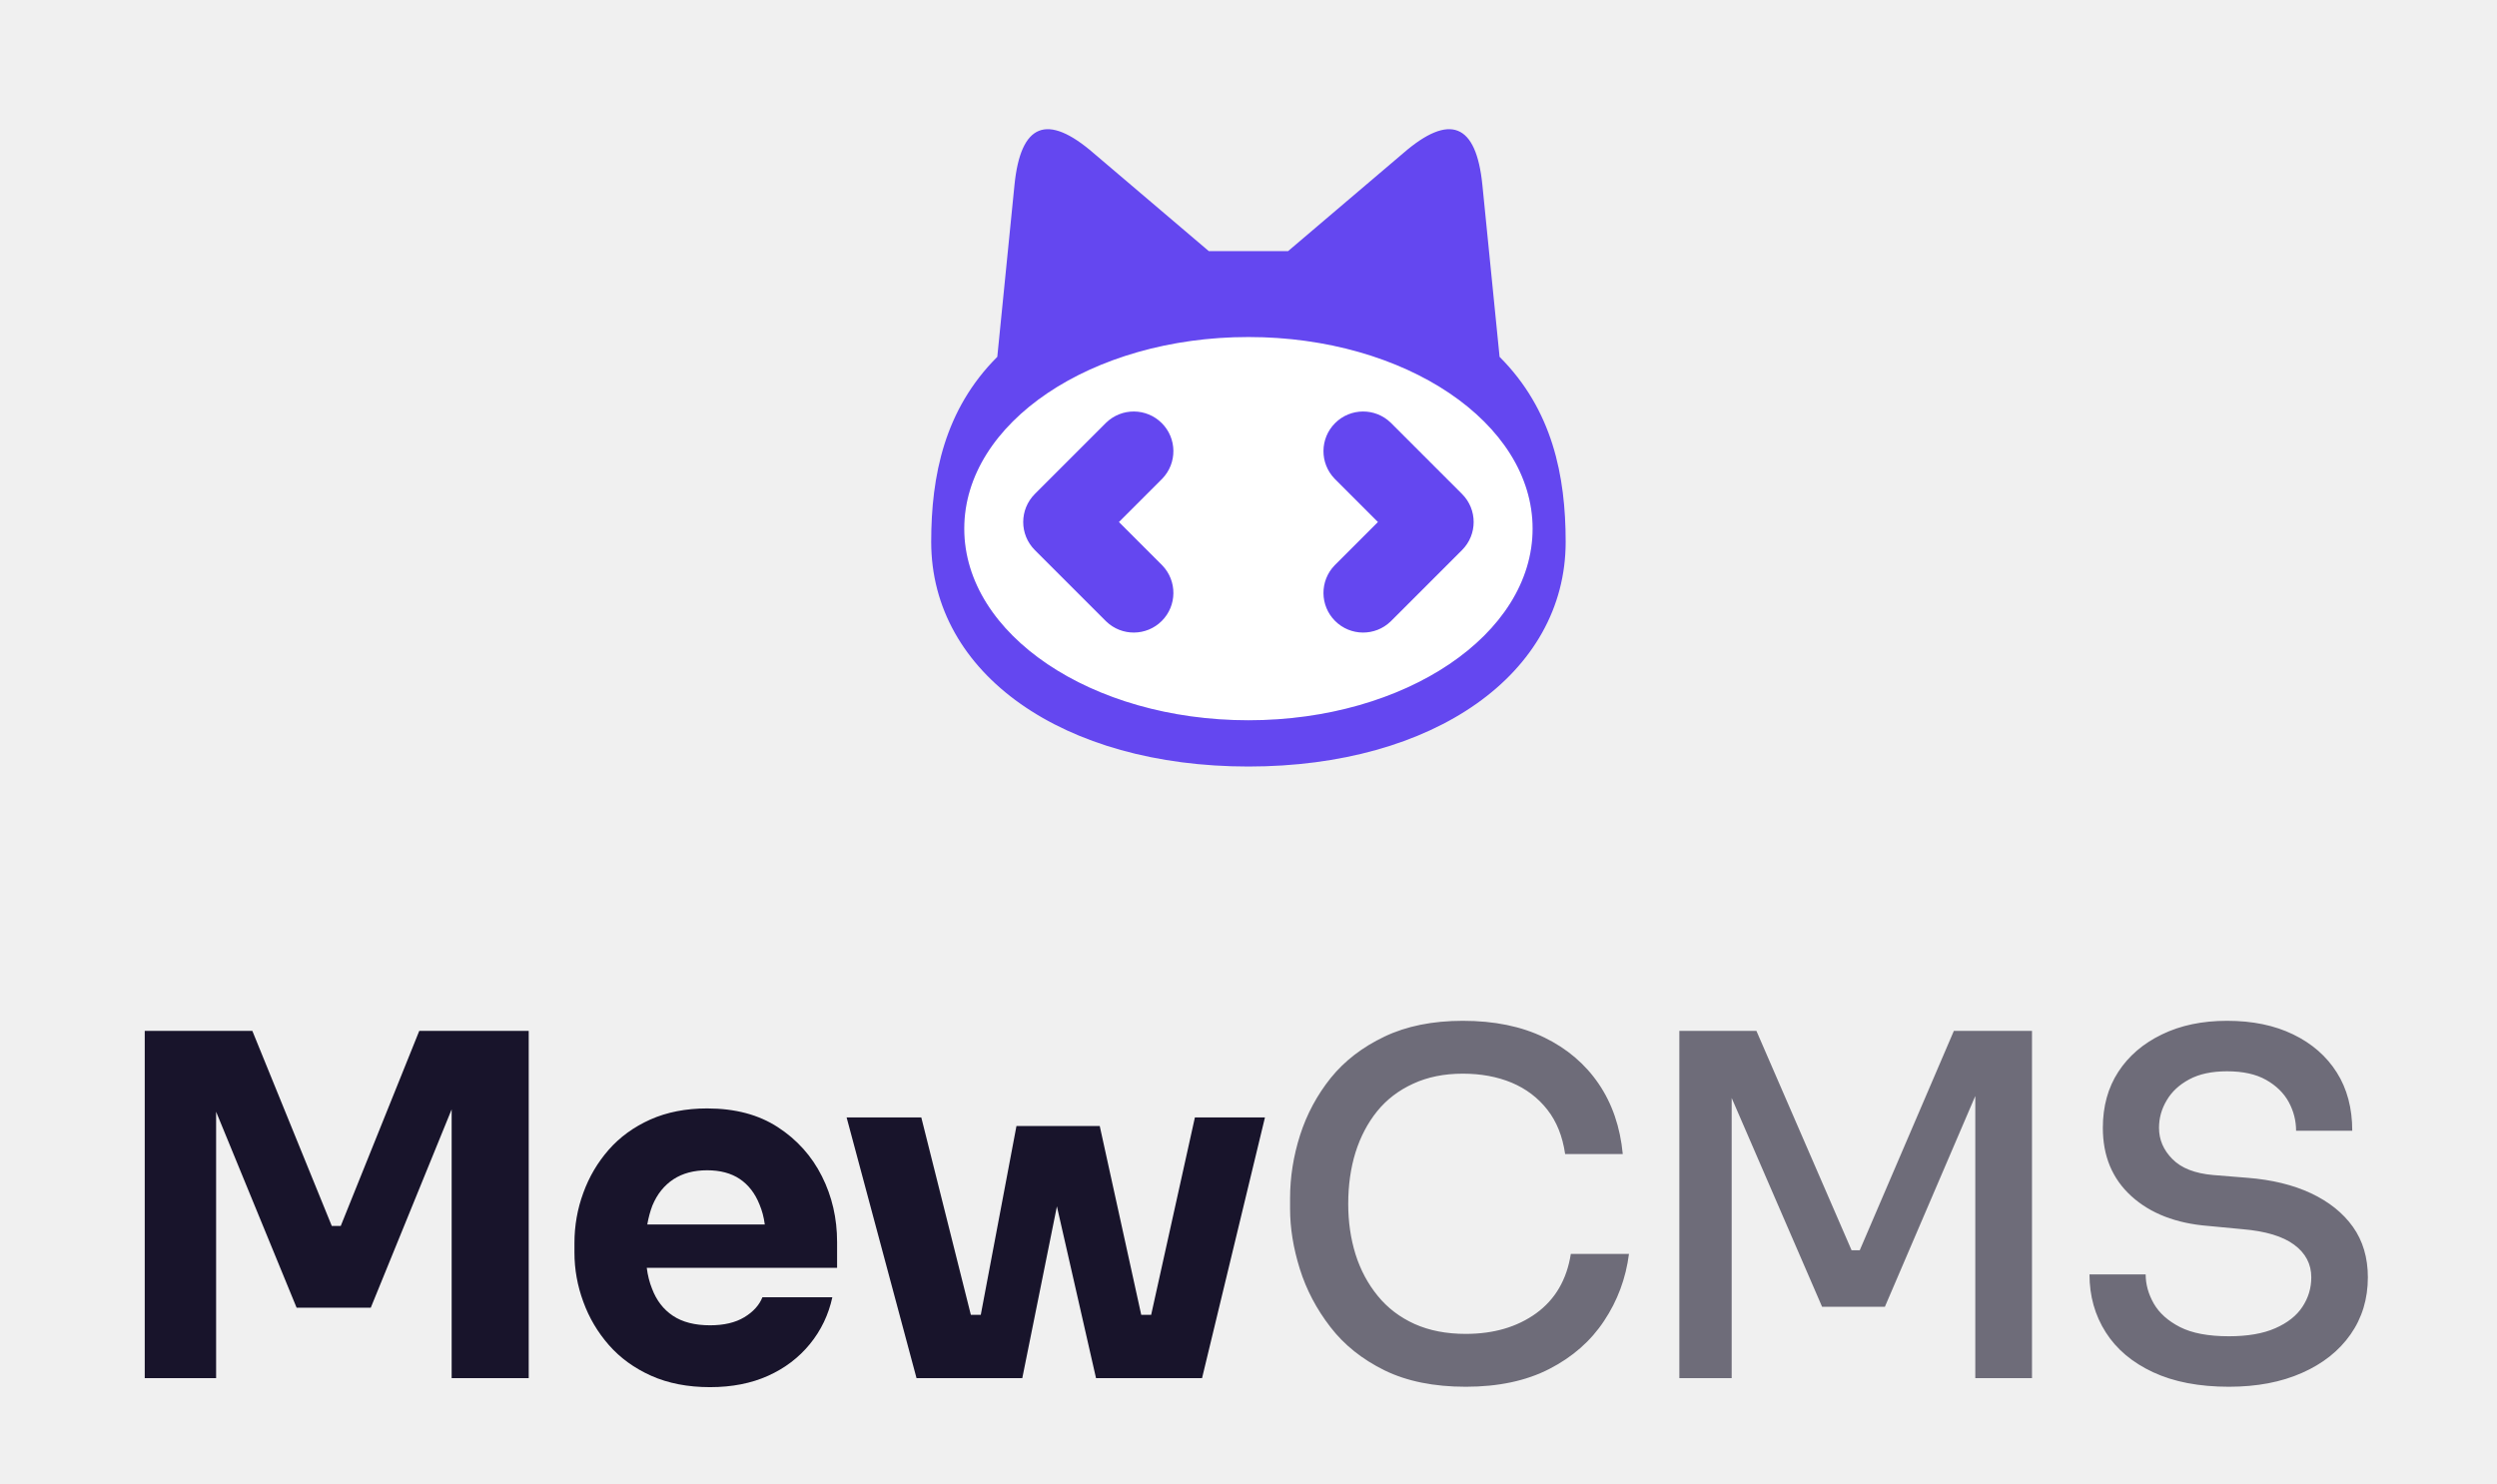
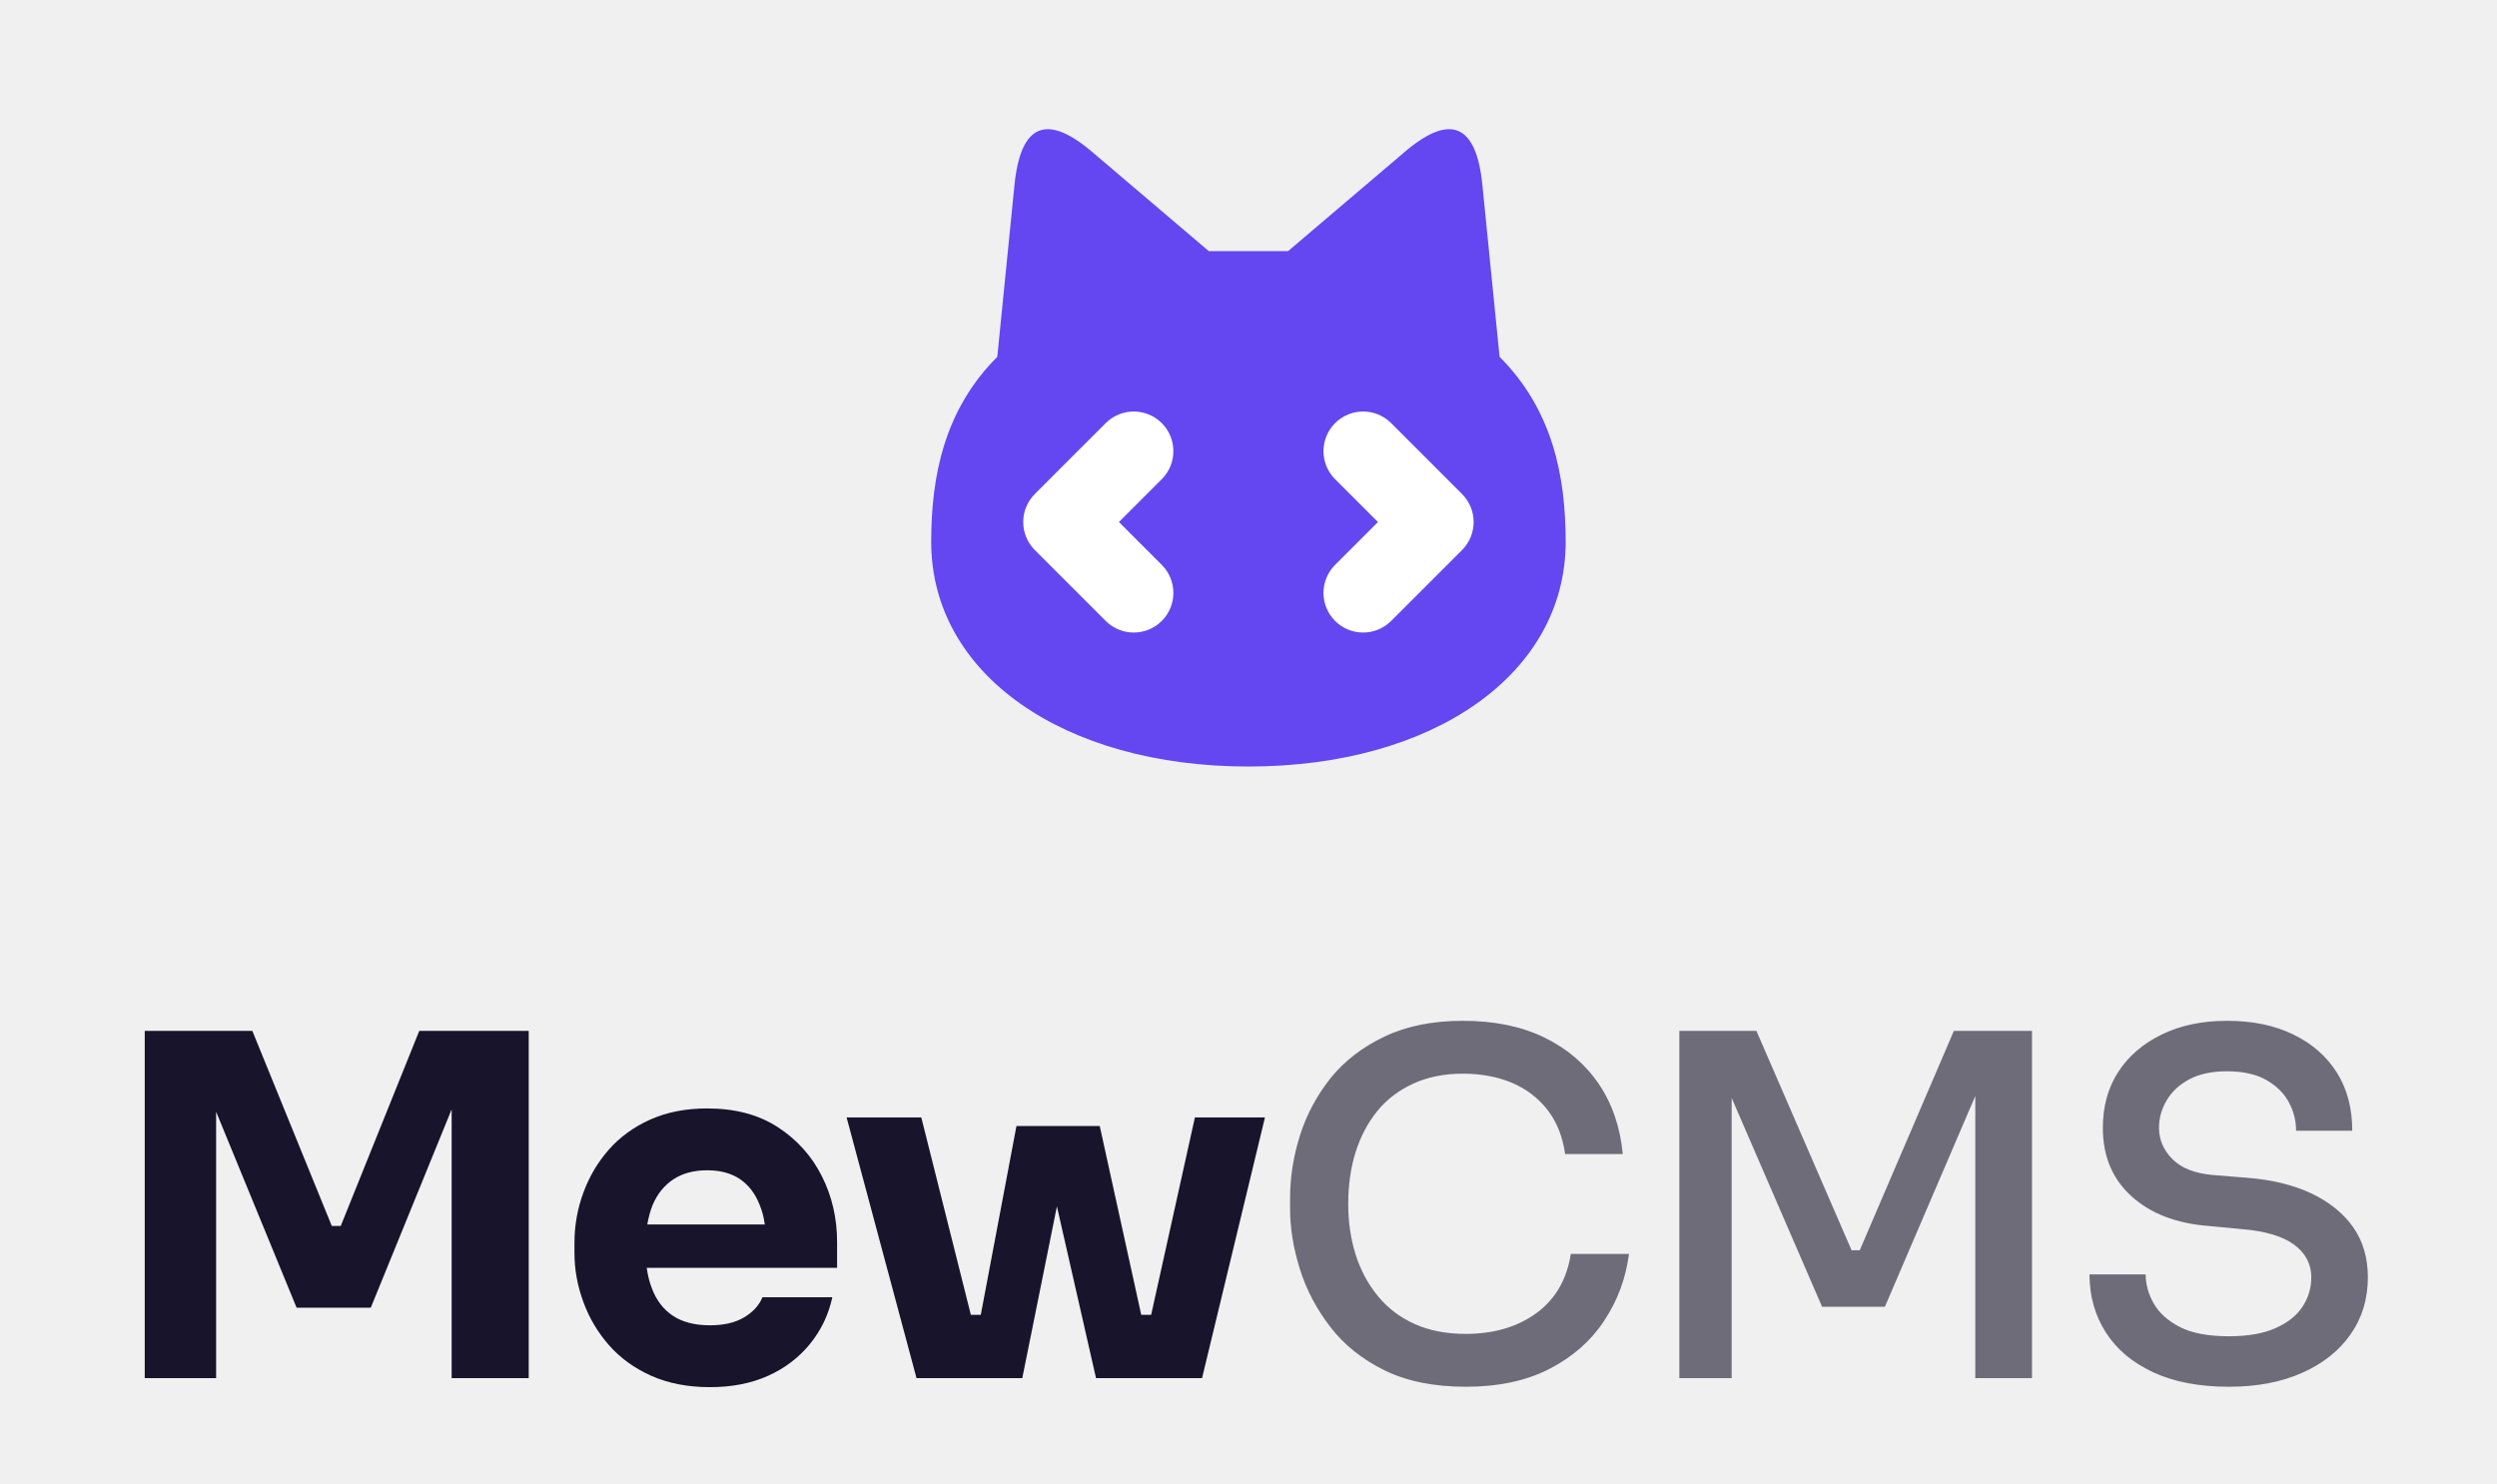
<svg xmlns="http://www.w3.org/2000/svg" width="188.91" height="112.28" viewBox="0 0 188.91 112.28" role="img">
-   <path fill="#FFFFFF" transform="translate(62.45 0)" d="M10.5 40A21.5 14.5 0 0 1 53.5 40A21.5 14.5 0 0 1 10.5 40Z" />
-   <path fill="#6447F0" fill-rule="evenodd" transform="translate(62.45 0)" d="M13 27L14.3 14Q15 7 20.3 11.6L29 19H35L43.7 11.6Q49 7 49.7 14L51 27C55 31 56 36 56 41C56 51 46 58 32 58C18 58 8 51 8 41C8 36 9 31 13 27ZM10.5 40A21.5 14.5 0 0 1 53.5 40A21.5 14.5 0 0 1 10.5 40ZM25.481 36.221L22.203 39.5L25.481 42.779A3 3 0 0 1 21.239 47.021L15.839 41.621A3 3 0 0 1 15.839 37.379L21.239 31.979A3 3 0 0 1 25.481 36.221ZM38.519 36.221L41.797 39.5L38.519 42.779A3 3 0 0 0 42.761 47.021L48.161 41.621A3 3 0 0 0 48.161 37.379L42.761 31.979A3 3 0 0 0 38.519 36.221Z" />
+   <path fill="#FFFFFF" transform="translate(62.45 0)" d="M25.481 36.221L22.203 39.5L25.481 42.779A3 3 0 0 1 21.239 47.021L15.839 41.621A3 3 0 0 1 15.839 37.379L21.239 31.979A3 3 0 0 1 25.481 36.221ZM38.519 36.221L41.797 39.5L38.519 42.779A3 3 0 0 0 42.761 47.021L48.161 41.621A3 3 0 0 0 48.161 37.379L42.761 31.979A3 3 0 0 0 38.519 36.221Z" />
+   <path fill="#6447F0" fill-rule="evenodd" transform="translate(62.45 0)" d="M13 27L14.3 14Q15 7 20.3 11.6L29 19H35L43.7 11.6Q49 7 49.7 14L51 27C55 31 56 36 56 41C56 51 46 58 32 58C18 58 8 51 8 41C8 36 9 31 13 27ZM25.481 36.221L22.203 39.5L25.481 42.779A3 3 0 0 1 21.239 47.021L15.839 41.621A3 3 0 0 1 15.839 37.379L21.239 31.979A3 3 0 0 1 25.481 36.221ZM38.519 36.221L41.797 39.5L38.519 42.779A3 3 0 0 0 42.761 47.021L48.161 41.621A3 3 0 0 0 48.161 37.379L42.761 31.979A3 3 0 0 0 38.519 36.221Z" />
  <path fill="#18142B" d="M10.95 104.28V78H19.09L25.1 92.76H25.78L31.72 78H40V104.28H34.17V83.94L28.05 98.95H22.44L16.35 84.12V104.28ZM53.72 104.96Q51.2 104.96 49.27 104.1Q47.35 103.24 46.07 101.78Q44.79 100.32 44.13 98.5Q43.46 96.68 43.46 94.78V94.06Q43.46 92.08 44.13 90.26Q44.79 88.44 46.05 87Q47.31 85.56 49.2 84.71Q51.09 83.87 53.5 83.87Q56.67 83.87 58.85 85.29Q61.03 86.71 62.18 89Q63.33 91.28 63.33 93.98V95.93H48.93Q49.04 96.79 49.33 97.51Q49.83 98.84 50.91 99.56Q51.99 100.28 53.72 100.28Q55.3 100.28 56.31 99.67Q57.32 99.06 57.68 98.16H62.97Q62.54 100.14 61.28 101.69Q60.02 103.24 58.11 104.1Q56.2 104.96 53.72 104.96ZM48.97 92.65H57.86Q57.75 91.82 57.46 91.14Q56.96 89.88 55.97 89.21Q54.98 88.55 53.5 88.55Q51.99 88.55 50.95 89.23Q49.9 89.92 49.36 91.21Q49.11 91.86 48.97 92.65ZM69.34 104.28 64.05 84.55H69.7L73.45 99.49H74.2L76.9 85.2H83.2L86.34 99.49H87.09L90.4 84.55H95.7L90.94 104.28H82.92L79.96 91.28L77.34 104.28Z" />
  <path fill="#18142B" fill-opacity="0.6" d="M110.89 104.93Q107.29 104.93 104.75 103.69Q102.21 102.44 100.65 100.41Q99.08 98.38 98.34 96.02Q97.6 93.66 97.6 91.46V90.67Q97.6 88.26 98.36 85.88Q99.12 83.51 100.68 81.56Q102.25 79.62 104.75 78.43Q107.25 77.24 110.67 77.24Q114.24 77.24 116.83 78.5Q119.42 79.76 120.95 82.01Q122.48 84.26 122.77 87.32H118.41Q118.12 85.31 117.06 83.96Q116 82.61 114.36 81.92Q112.72 81.24 110.67 81.24Q108.55 81.24 106.91 82Q105.27 82.75 104.19 84.08Q103.11 85.42 102.55 87.2Q102 88.98 102 91.1Q102 93.12 102.55 94.9Q103.11 96.68 104.23 98.05Q105.34 99.42 107.02 100.18Q108.69 100.93 110.89 100.93Q114.06 100.93 116.22 99.37Q118.38 97.8 118.84 94.88H123.24Q122.88 97.66 121.36 99.94Q119.85 102.23 117.22 103.58Q114.6 104.93 110.89 104.93ZM127.05 104.28V78H132.88L140.08 94.6H140.7L147.82 78H153.73V104.28H149.44V82.93L142.6 98.88H137.85L131.01 83.08V104.28ZM168.63 104.93Q165.25 104.93 162.89 103.83Q160.53 102.73 159.31 100.81Q158.08 98.88 158.08 96.43H162.33Q162.33 97.55 162.94 98.63Q163.56 99.71 164.92 100.41Q166.29 101.11 168.63 101.11Q170.76 101.11 172.14 100.5Q173.53 99.89 174.19 98.88Q174.86 97.87 174.86 96.65Q174.86 95.14 173.56 94.18Q172.27 93.23 169.68 93.01L167.05 92.76Q163.41 92.47 161.25 90.51Q159.09 88.55 159.09 85.34Q159.09 82.9 160.26 81.1Q161.43 79.3 163.56 78.27Q165.68 77.24 168.49 77.24Q171.37 77.24 173.49 78.27Q175.62 79.3 176.79 81.15Q177.96 83 177.96 85.56H173.71Q173.71 84.41 173.15 83.38Q172.59 82.36 171.44 81.71Q170.29 81.06 168.49 81.06Q166.76 81.06 165.63 81.67Q164.49 82.28 163.92 83.26Q163.34 84.23 163.34 85.34Q163.34 86.68 164.35 87.7Q165.36 88.73 167.44 88.91L170.04 89.12Q172.81 89.34 174.84 90.29Q176.88 91.25 178.01 92.83Q179.14 94.42 179.14 96.65Q179.14 99.1 177.83 100.97Q176.52 102.84 174.16 103.88Q171.8 104.93 168.63 104.93Z" />
</svg>
